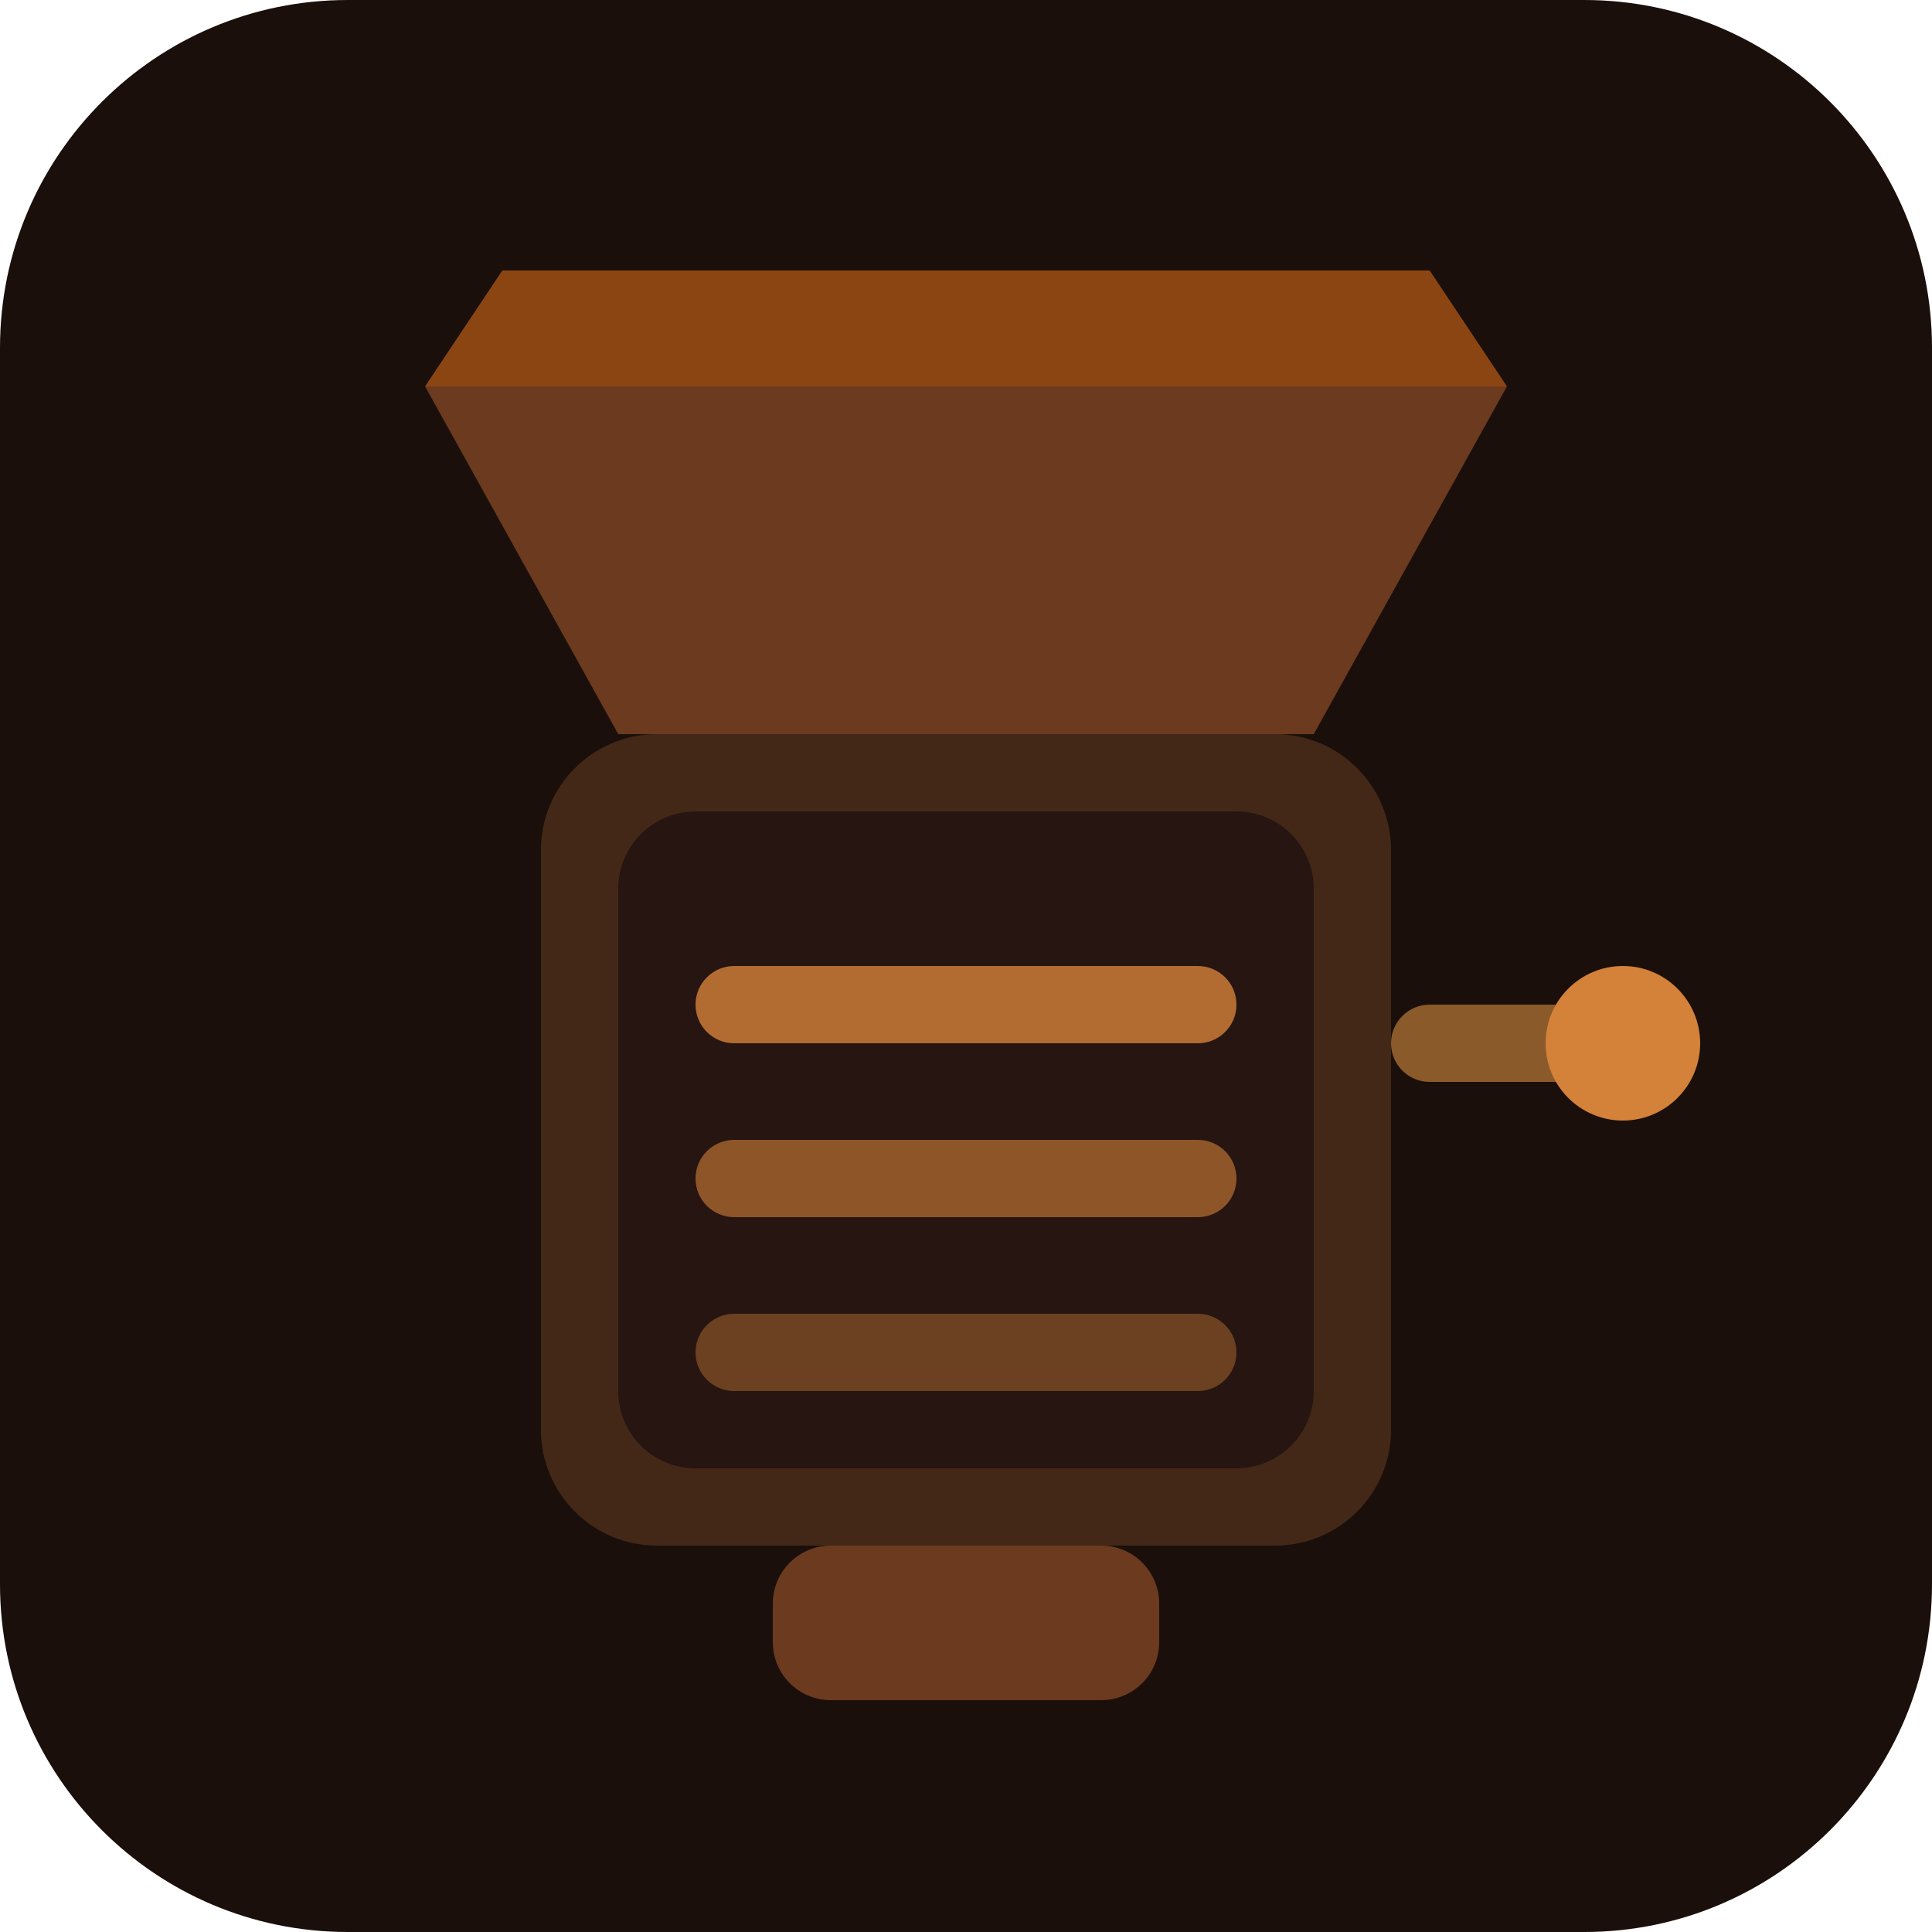
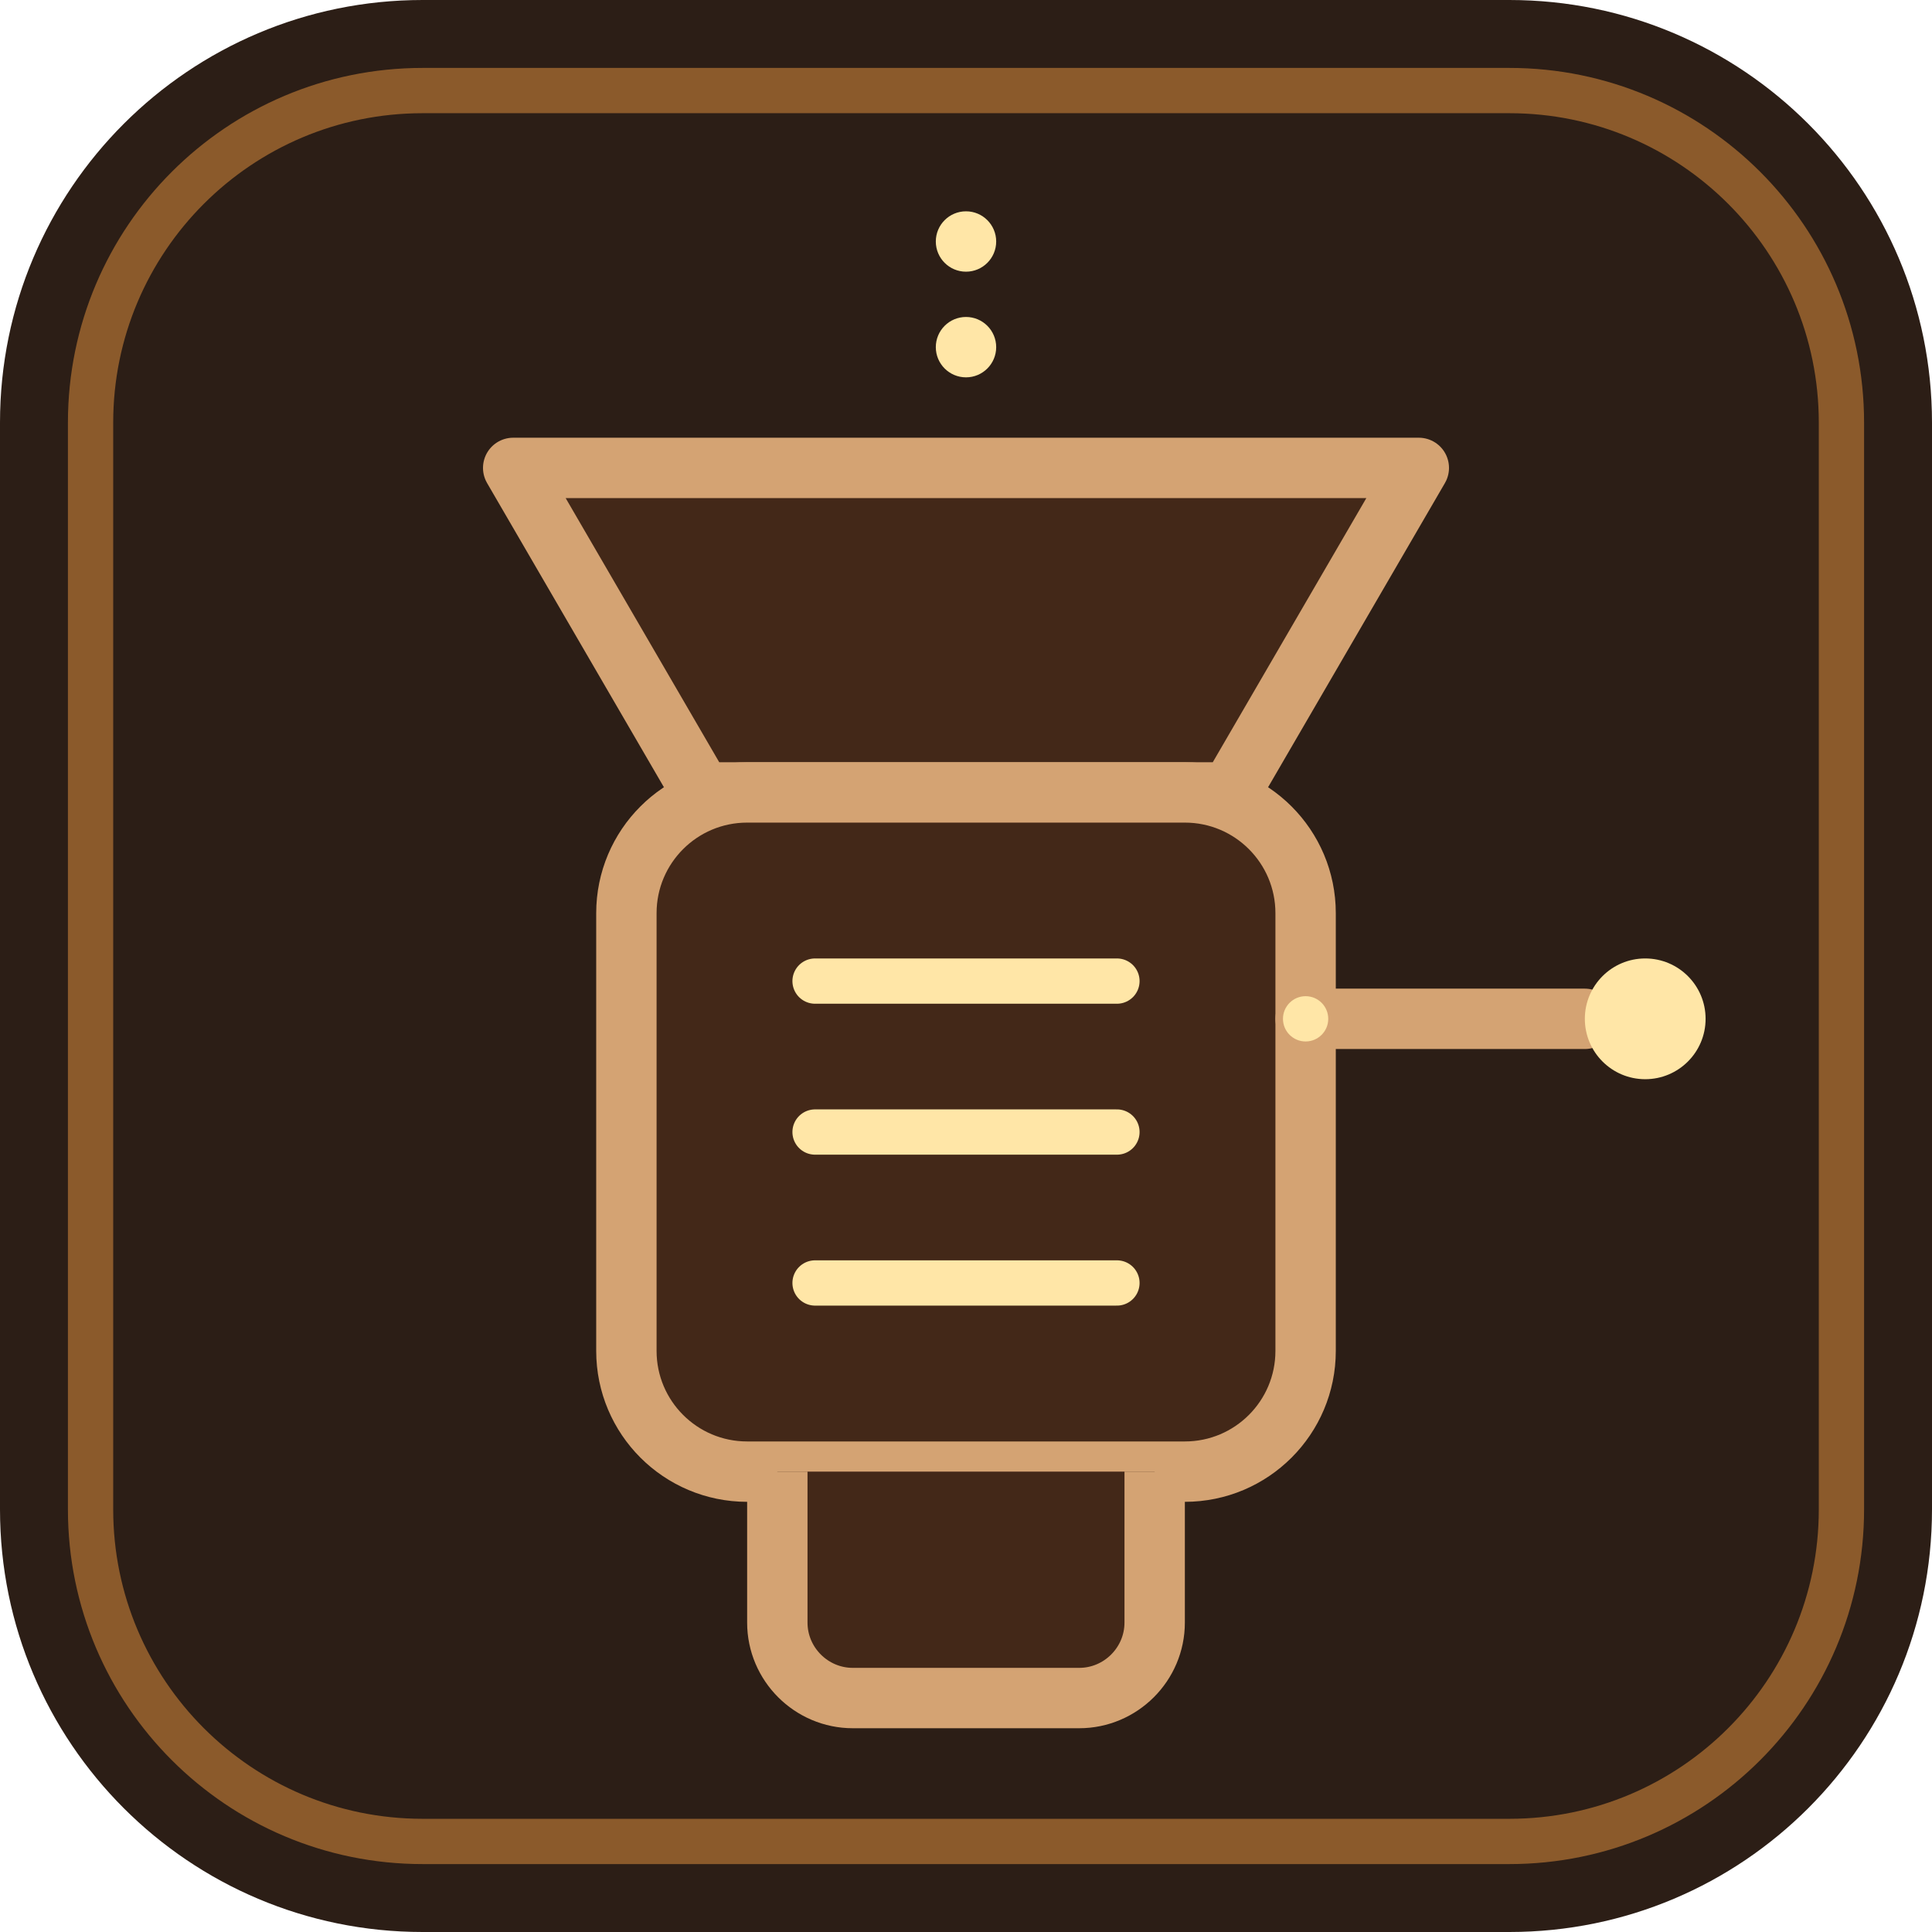
- <svg xmlns="http://www.w3.org/2000/svg" viewBox="0 0 100 100">
-   <rect width="100" height="100" rx="18" fill="#1a0f0a" />
-   <rect x="28" y="38" width="44" height="42" rx="6" fill="#432818" />
-   <rect x="32" y="42" width="36" height="34" rx="4" fill="#261510" />
-   <polygon points="22,20 78,20 68,38 32,38" fill="#6b3a1f" />
-   <polygon points="26,14 74,14 78,20 22,20" fill="#8B4513" />
-   <rect x="36" y="50" width="28" height="4" rx="2" fill="#D4813a" opacity="0.8" />
-   <rect x="36" y="59" width="28" height="4" rx="2" fill="#D4813a" opacity="0.6" />
-   <rect x="36" y="68" width="28" height="4" rx="2" fill="#D4813a" opacity="0.4" />
-   <rect x="72" y="52" width="12" height="4" rx="2" fill="#8B5A2B" />
-   <circle cx="84" cy="54" r="4" fill="#D4813a" />
-   <rect x="40" y="80" width="20" height="8" rx="3" fill="#6b3a1f" />
+ <svg xmlns="http://www.w3.org/2000/svg" width="512" height="512" viewBox="0 0 512 512">
+   <rect width="512" height="512" rx="112" fill="#2C1E16" />
+   <circle cx="256" cy="64" r="8" fill="#FFE6A7" />
+   <circle cx="256" cy="92" r="8" fill="#FFE6A7" />
+   <path d="M 136 124 L 376 124 L 326 210 L 186 210 Z" fill="#432818" stroke="#D4A373" stroke-width="16" stroke-linejoin="round" />
+   <rect x="166" y="210" width="180" height="180" rx="32" fill="#432818" stroke="#D4A373" stroke-width="16" />
+   <path d="M 216 260 H 296" fill="none" stroke="#FFE6A7" stroke-width="12" stroke-linecap="round" />
+   <path d="M 216 300 H 296" fill="none" stroke="#FFE6A7" stroke-width="12" stroke-linecap="round" />
+   <path d="M 216 340 H 296" fill="none" stroke="#FFE6A7" stroke-width="12" stroke-linecap="round" />
+   <path d="M 206 390 V 430 C 206 441 215 450 226 450 H 286 C 297 450 306 441 306 430 V 390" fill="#432818" stroke="#D4A373" stroke-width="16" stroke-linejoin="round" />
+   <path d="M 346 270 H 420" fill="none" stroke="#D4A373" stroke-width="16" stroke-linecap="round" />
+   <circle cx="346" cy="270" r="6" fill="#FFE6A7" />
+   <circle cx="436" cy="270" r="16" fill="#FFE6A7" />
+   <rect x="24" y="24" width="464" height="464" rx="88" fill="none" stroke="#8B5A2B" stroke-width="12" />
</svg>
